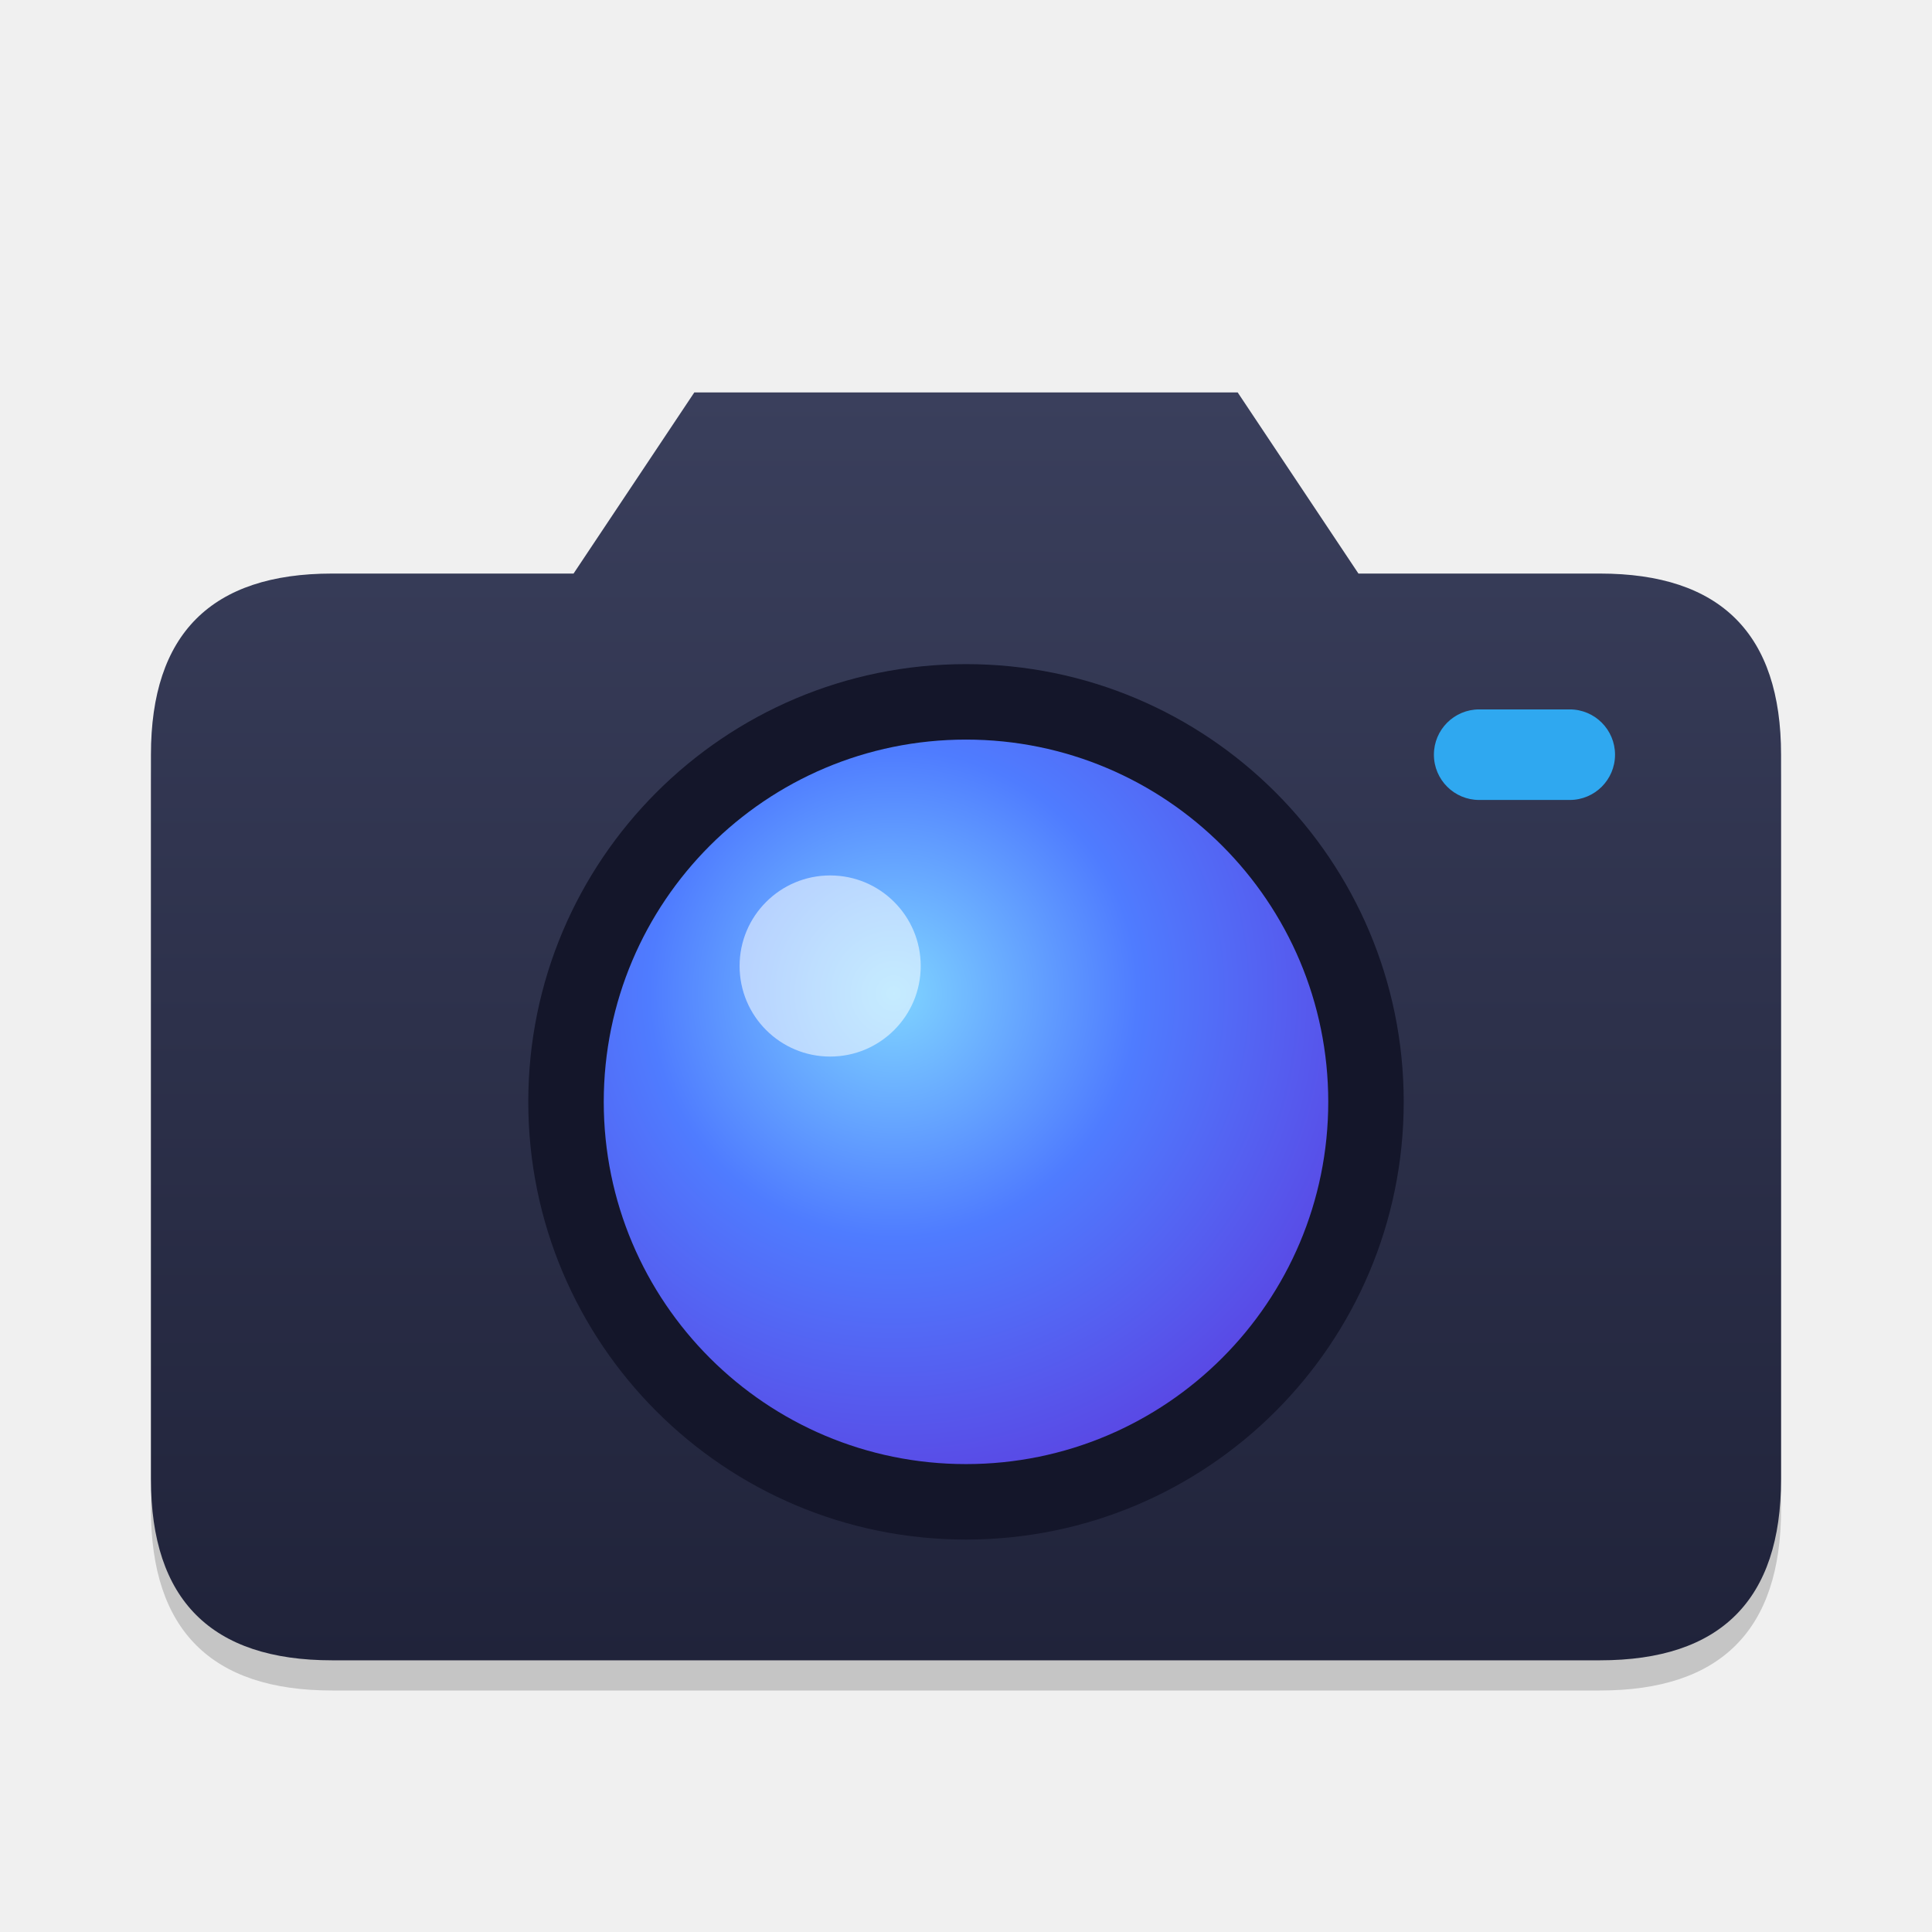
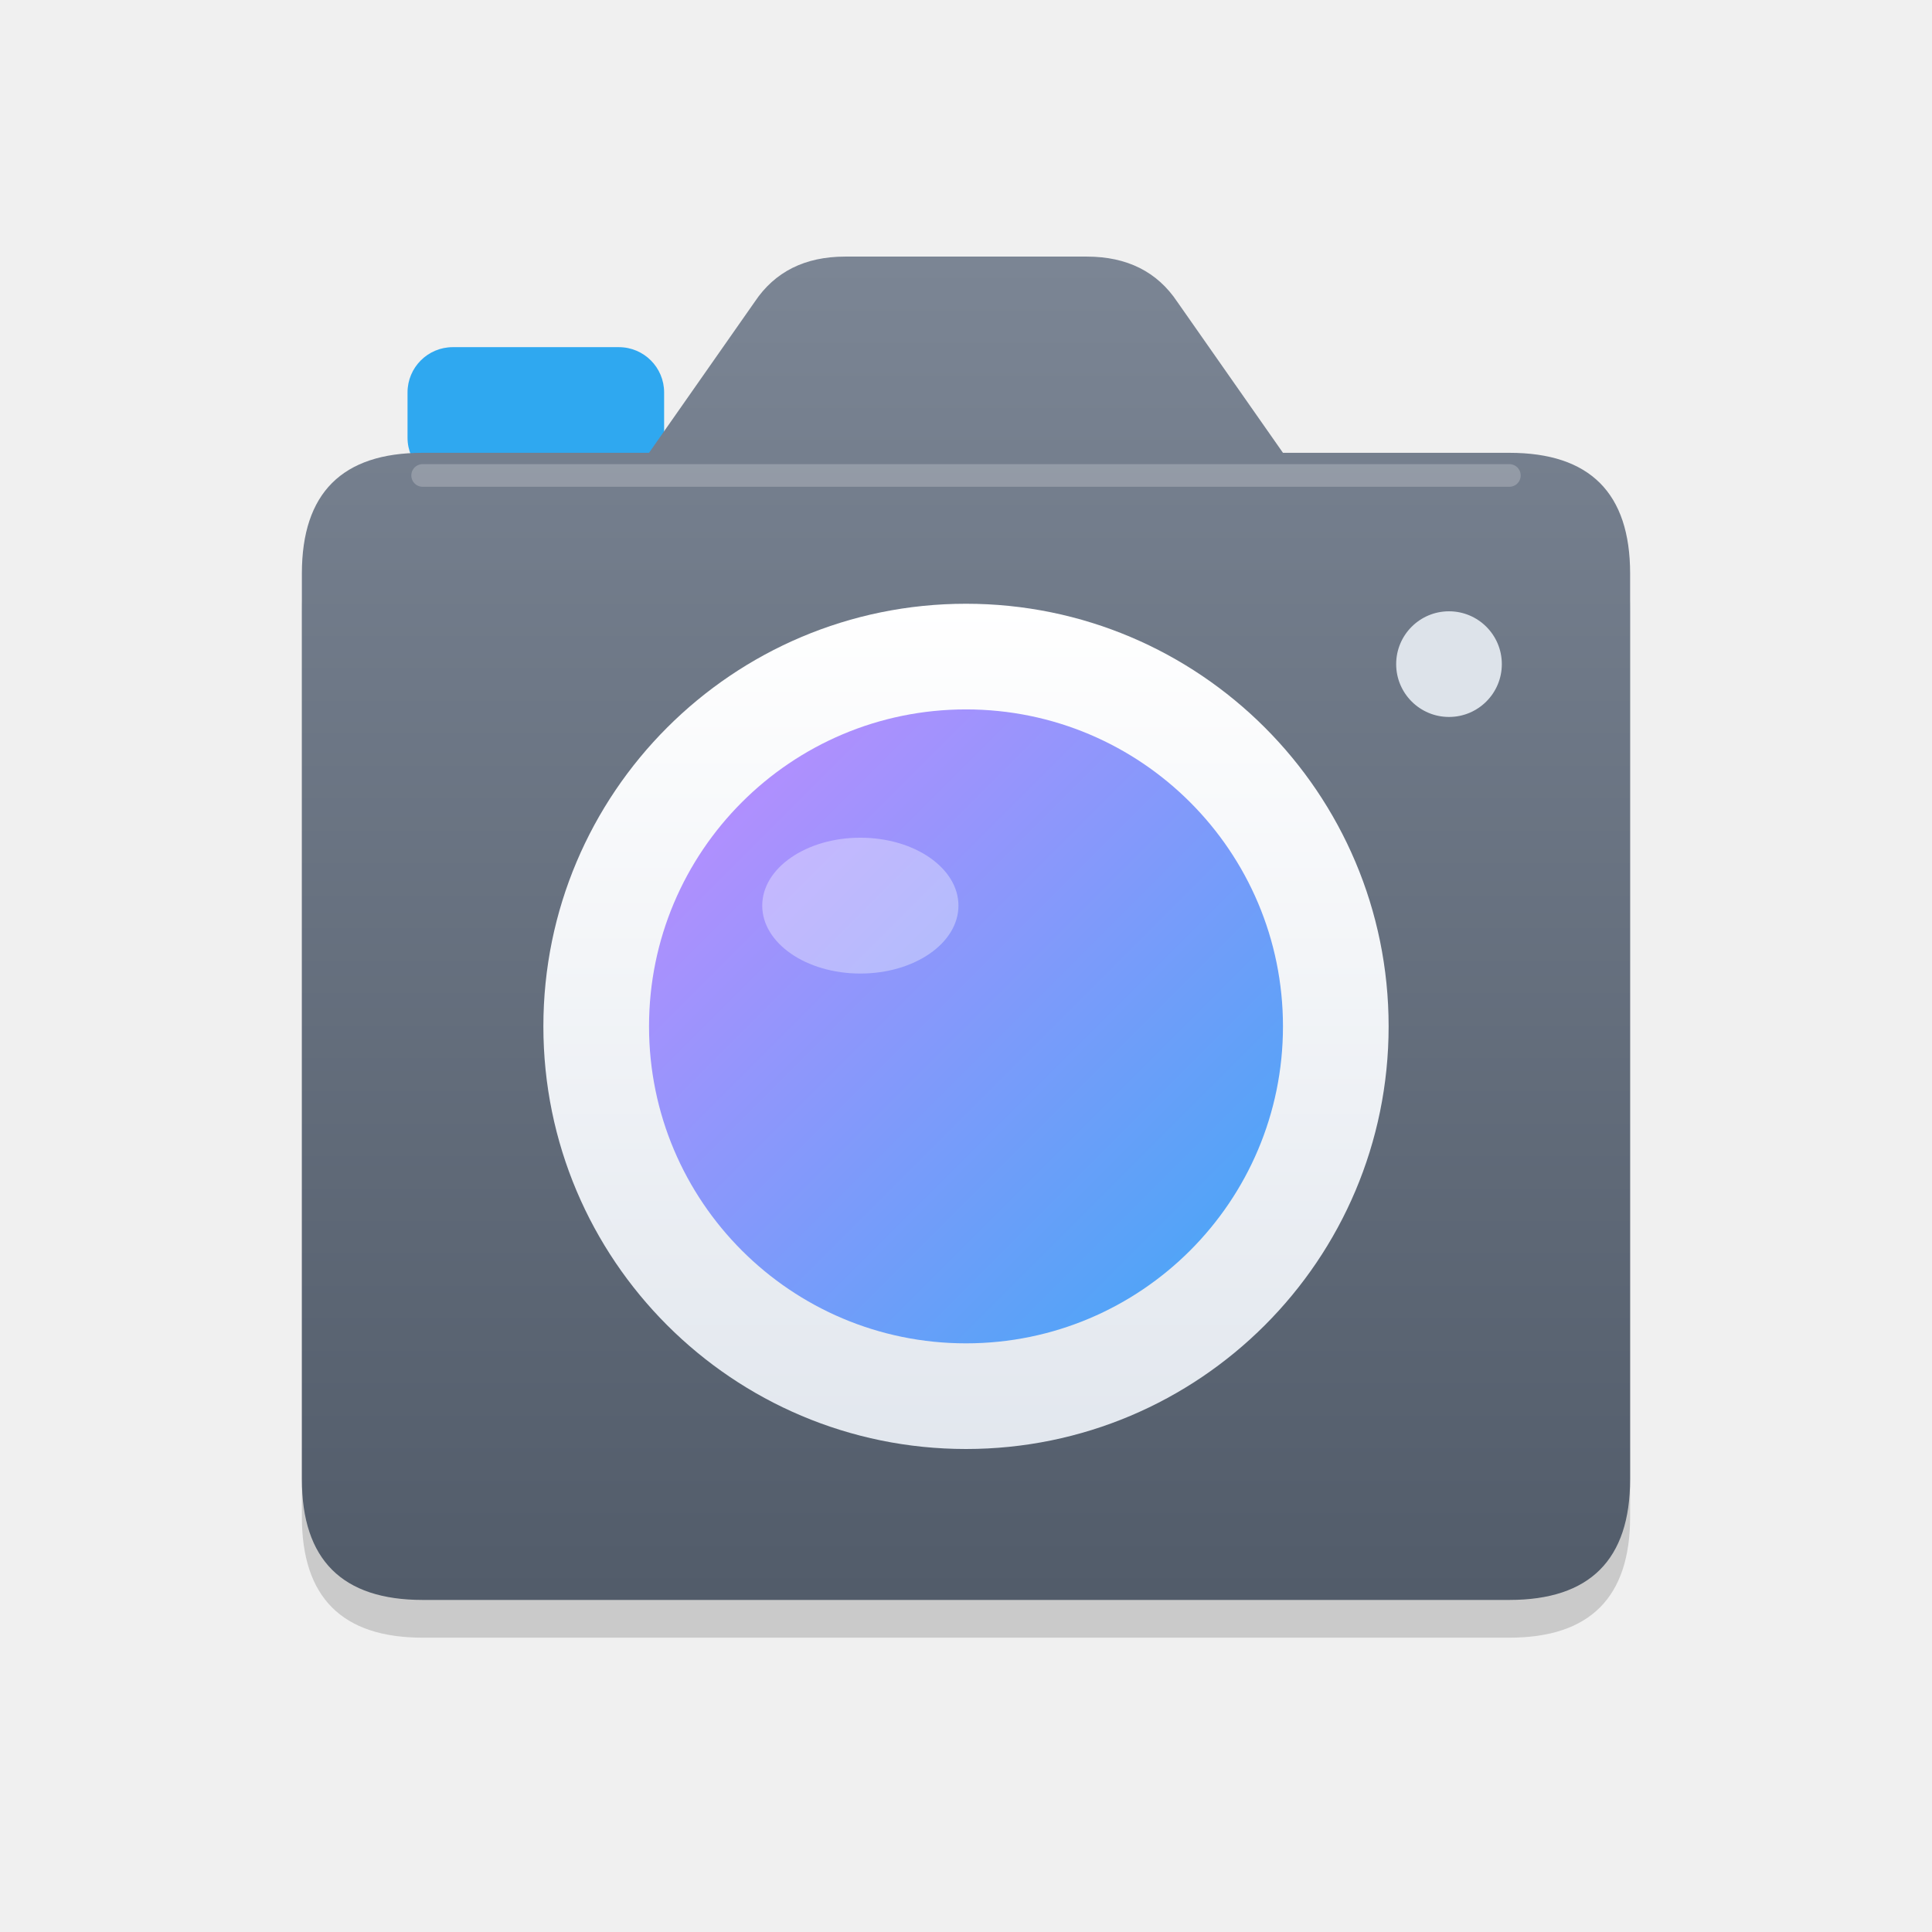
<svg xmlns="http://www.w3.org/2000/svg" width="256" height="256" viewBox="0 0 256 256">
  <defs>
    <linearGradient id="body" x1="0" y1="0" x2="0" y2="1">
-       <stop offset="0" stop-color="#3A3F5C" />
-       <stop offset="1" stop-color="#20233A" />
+       <stop offset="0" stop-color="#7B8594" />
+       <stop offset="1" stop-color="#525C6A" />
    </linearGradient>
-     <radialGradient id="lens" cx="0.4" cy="0.35" r="0.75">
-       <stop offset="0" stop-color="#7FD4FF" />
-       <stop offset="0.45" stop-color="#4F7CFF" />
-       <stop offset="1" stop-color="#5B3FE0" />
-     </radialGradient>
+     <linearGradient id="lens" x1="0" y1="0" x2="1" y2="1">
+       <stop offset="0" stop-color="#C38BFF" />
+       <stop offset="1" stop-color="#3FA8F6" />
+     </linearGradient>
+     <linearGradient id="ring" x1="0" y1="0" x2="0" y2="1">
+       <stop offset="0" stop-color="#FFFFFF" />
+       <stop offset="1" stop-color="#E2E7EE" />
+     </linearGradient>
  </defs>
-   <path d="M 92 52 L 164 52 L 180 76 L 212 76 Q 236 76 236 100 L 236 196 Q 236 220 212 220 L 44 220 Q 20 220 20 196 L 20 100 Q 20 76 44 76 L 76 76 Z" fill="#000000" opacity="0.18" transform="translate(0 4)" />
-   <path d="M 92 52 L 164 52 L 180 76 L 212 76 Q 236 76 236 100 L 236 196 Q 236 220 212 220 L 44 220 Q 20 220 20 196 L 20 100 Q 20 76 44 76 L 76 76 Z" fill="url(#body)" />
-   <circle cx="128" cy="146" r="58" fill="#14162A" />
-   <circle cx="128" cy="146" r="48" fill="url(#lens)" />
-   <circle cx="110" cy="128" r="12" fill="#FFFFFF" opacity="0.55" />
-   <rect x="190" y="94" width="24" height="12" rx="6" fill="#2FA8F0" />
+   <path d="M 40 76 Q 40 60 56 60 H 86 L 100 40 Q 104 34 112 34 H 144 Q 152 34 156 40 L 170 60 H 200 Q 216 60 216 76 V 196 Q 216 212 200 212 H 56 Q 40 212 40 196 Z" fill="#000000" opacity="0.16" transform="translate(0 5)" />
+   <rect x="54" y="46" width="34" height="18" rx="6" fill="#2FA8F0" />
+   <path d="M 40 76 Q 40 60 56 60 H 86 L 100 40 Q 104 34 112 34 H 144 Q 152 34 156 40 L 170 60 H 200 Q 216 60 216 76 V 196 Q 216 212 200 212 H 56 Q 40 212 40 196 Z" fill="url(#body)" />
+   <path d="M 56 63 H 200" stroke="#FFFFFF" stroke-opacity="0.22" stroke-width="3" stroke-linecap="round" />
+   <circle cx="128" cy="136" r="56" fill="url(#ring)" />
+   <circle cx="128" cy="136" r="42" fill="url(#lens)" />
+   <ellipse cx="114" cy="120" rx="13" ry="9" fill="#FFFFFF" opacity="0.35" />
+   <circle cx="192" cy="88" r="7" fill="#DDE3EA" />
</svg>
